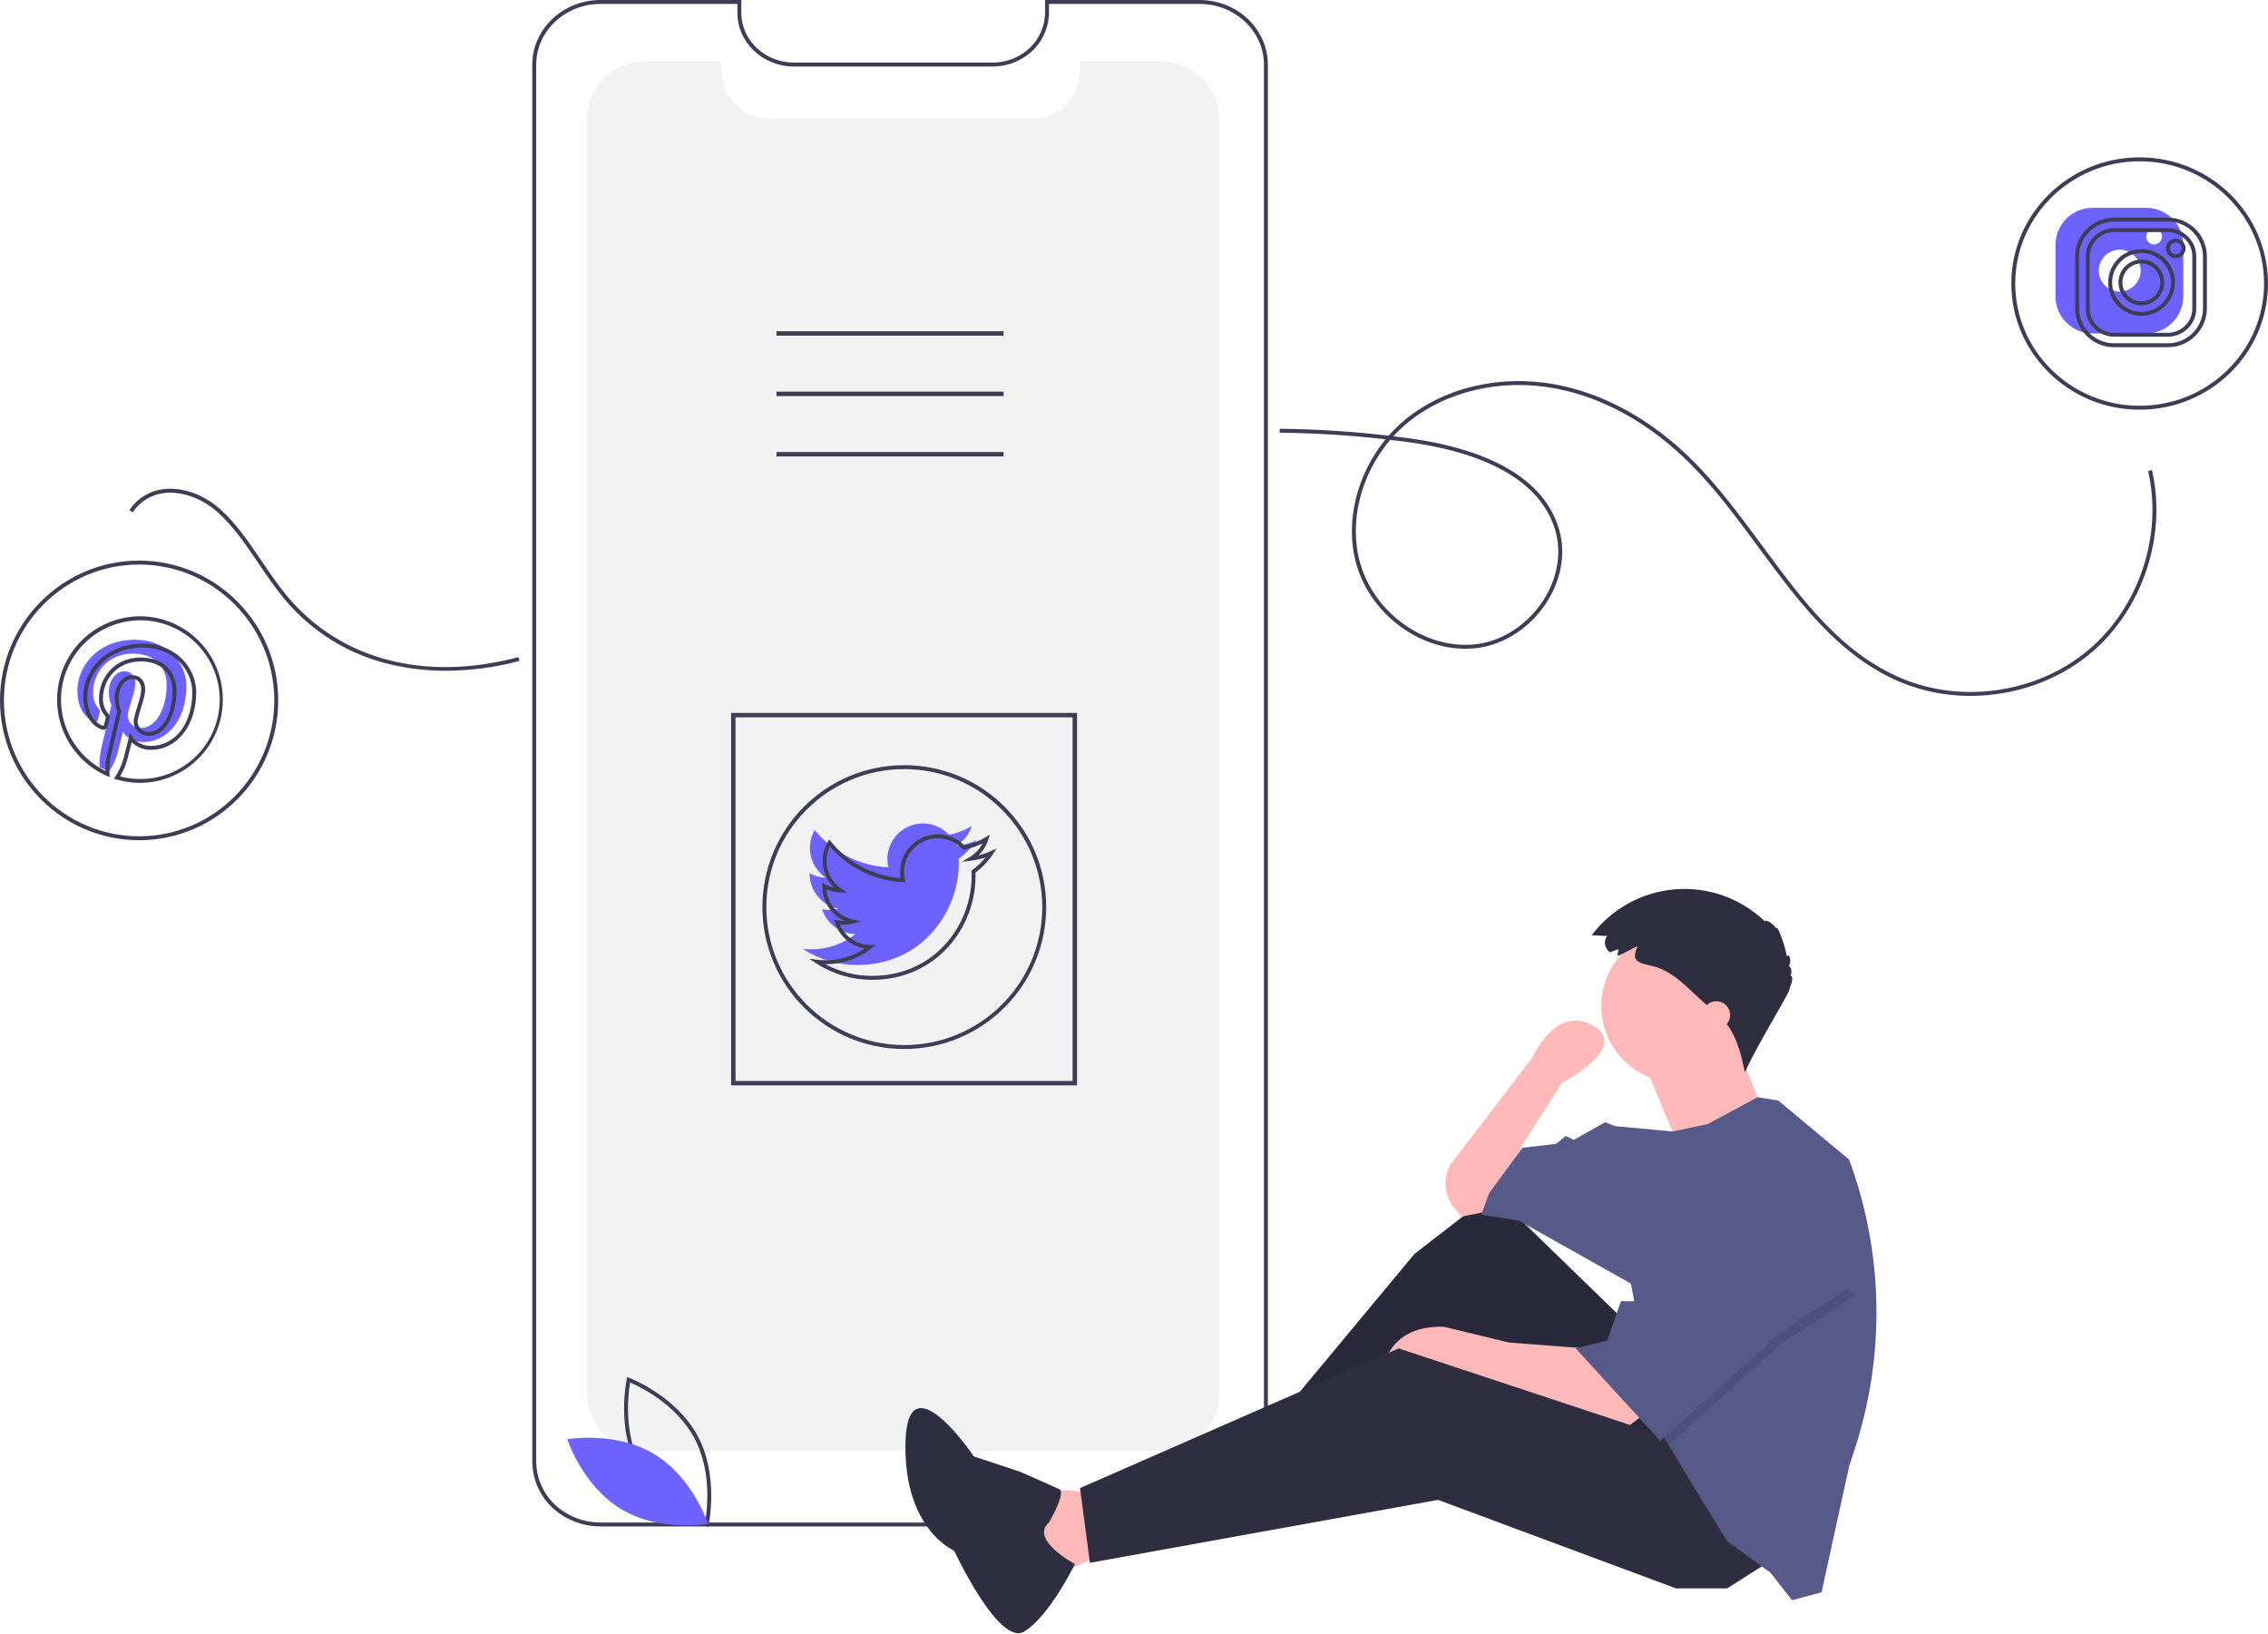
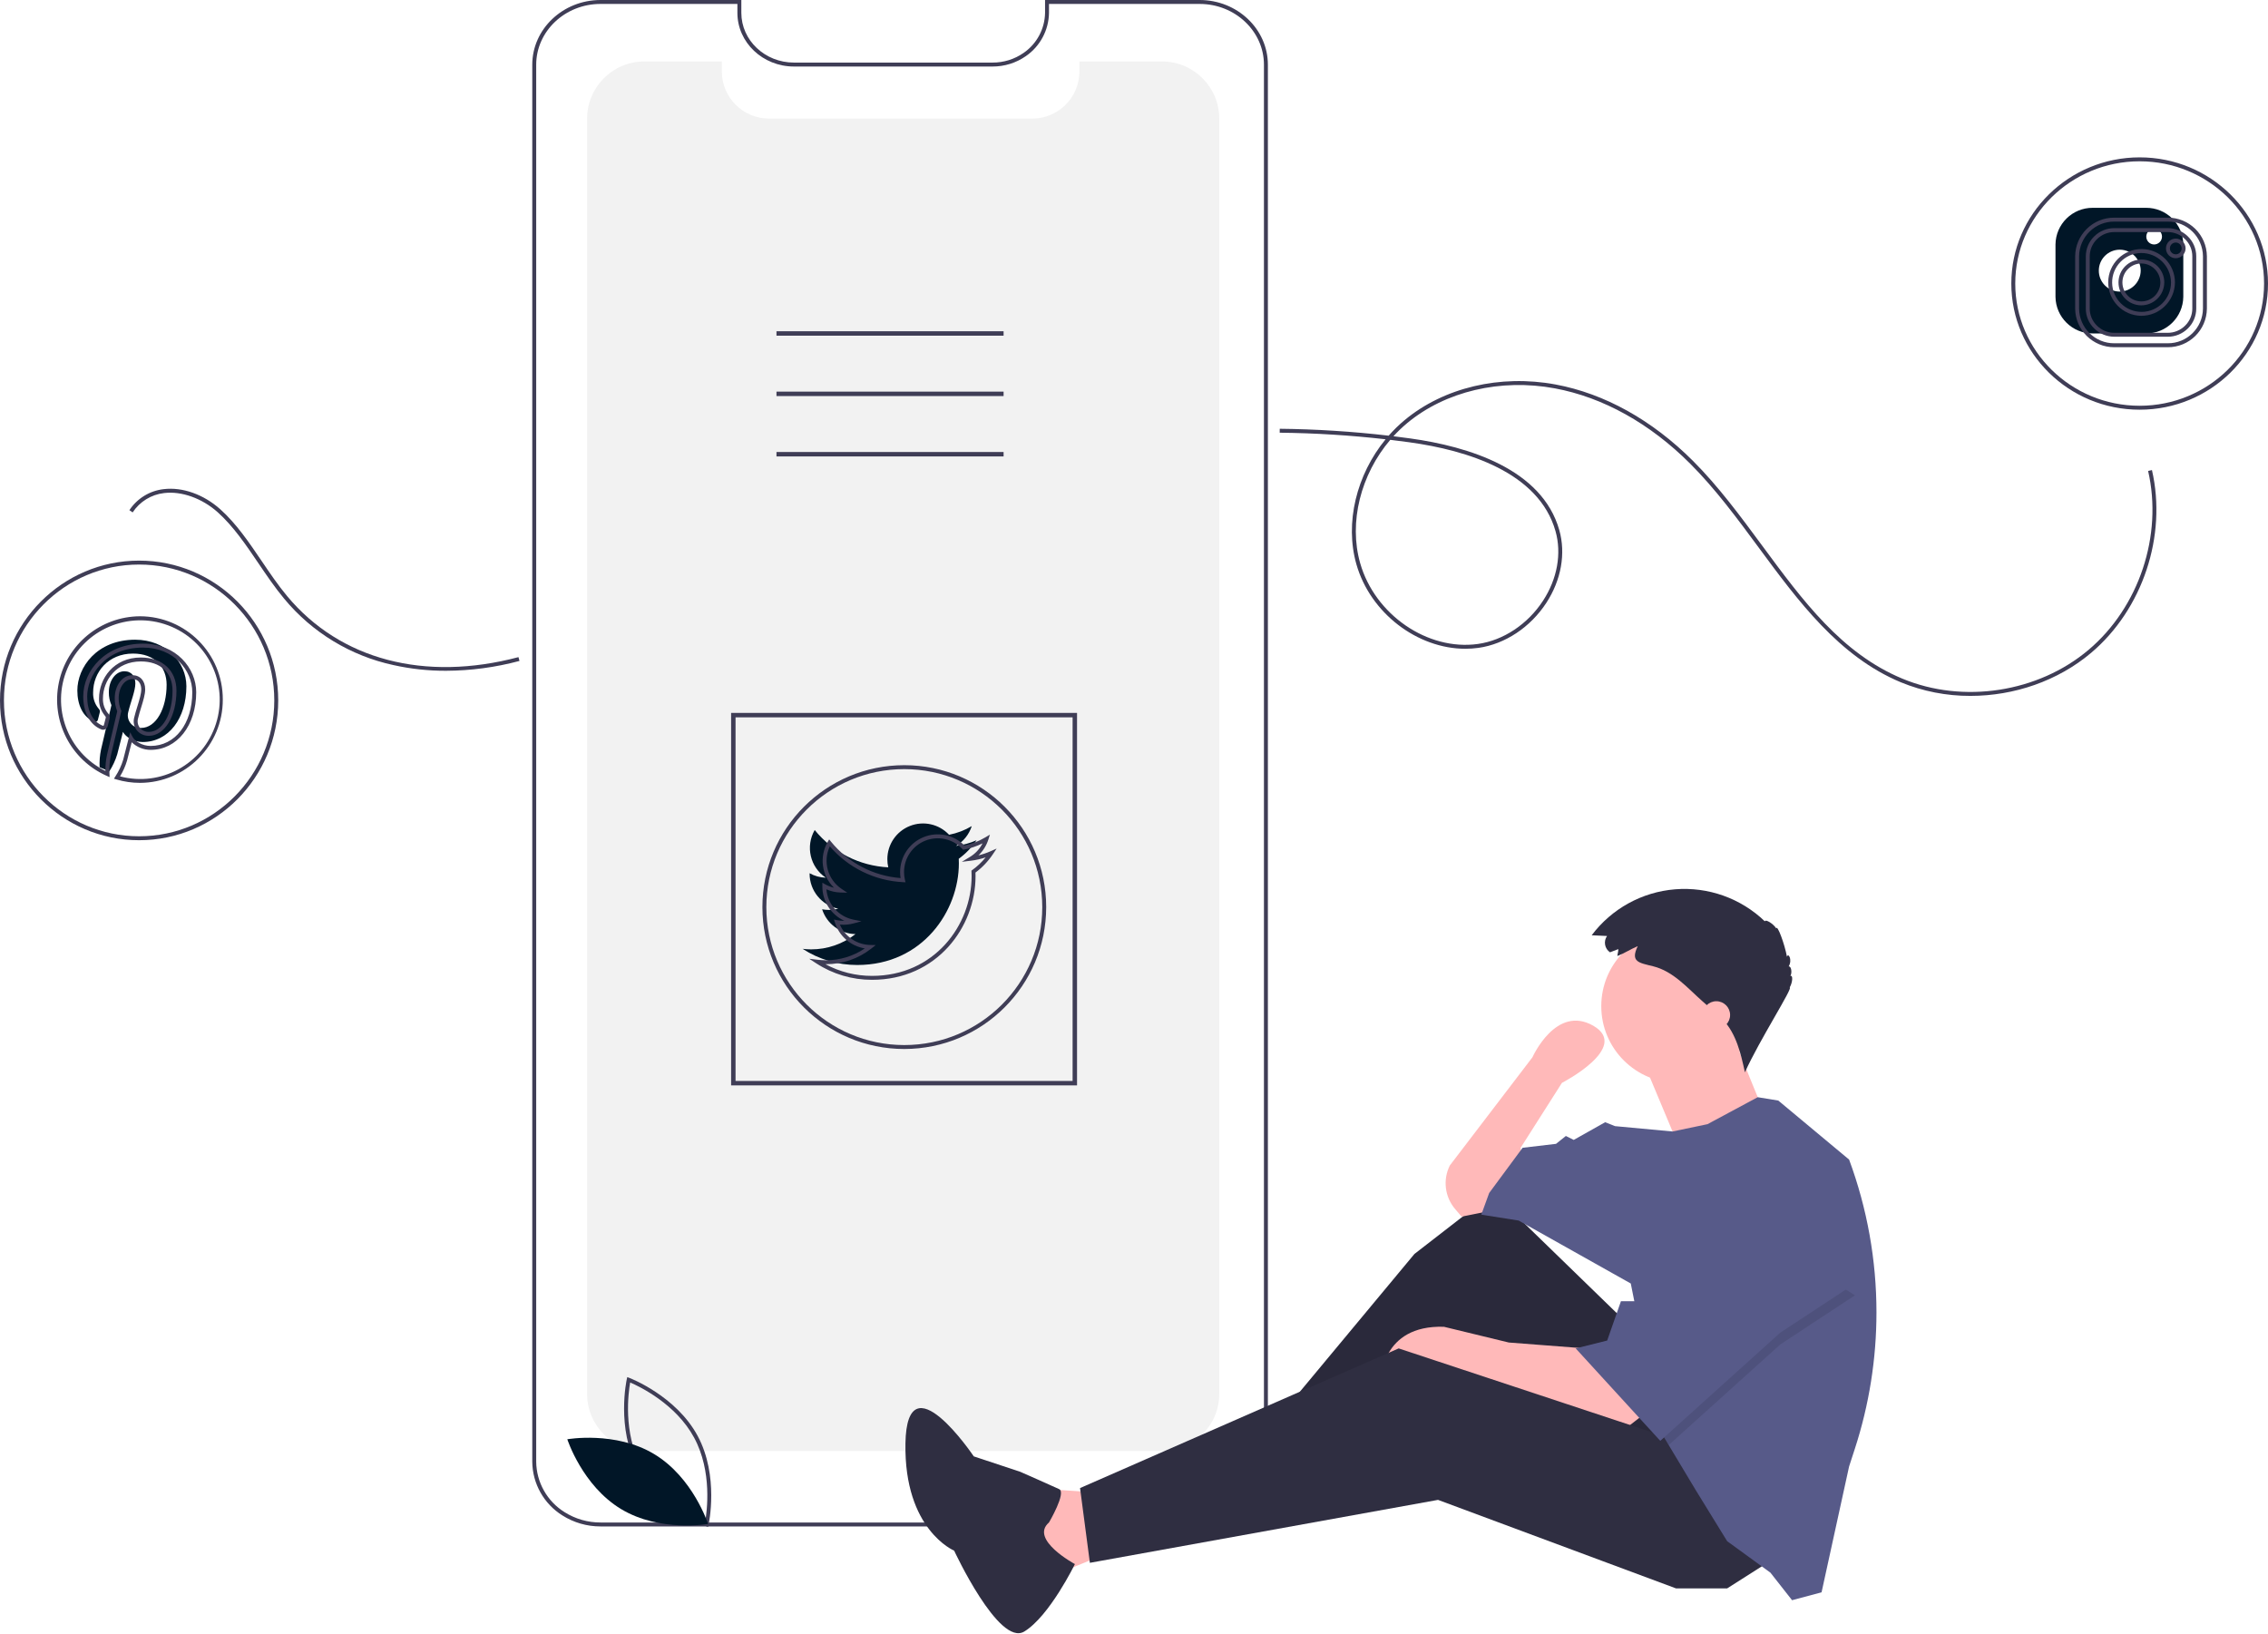
<svg xmlns="http://www.w3.org/2000/svg" id="b982bec5-b5e3-4679-8fe1-e58d73638aca" data-name="Layer 1" width="1153.088" height="830.283" viewBox="0 0 1153.088 830.283">
-   <path d="M118.22,383.749c0,16.22-8.98,28.33-22.2,28.33-4.45,0-8.62-2.42-10.05-5.15,0,0-2.39,9.52-2.9,11.37a34.173,34.173,0,0,1-4.06,8.73c-.79-.4-2.88-1.28-4.91-2.11a35.637,35.637,0,0,1,.73-9.04c.78-3.36,5.28-22.54,5.28-22.54a15.81,15.81,0,0,1-1.32-6.53c0-6.12,3.53-10.7,7.93-10.7,3.75,0,5.55,2.82,5.55,6.2,0,3.78-2.41,9.43-3.64,14.67a6.387,6.387,0,0,0,6.51,7.95c7.78,0,13.03-10.05,13.03-21.97,0-9.07-6.07-15.84-17.11-15.84-12.47,0-20.26,9.36-20.26,19.8a11.949,11.949,0,0,0,2.72,8.1,2.049,2.049,0,0,1,.59,2.31c-.2.76-.64,2.58-.85,3.32a1.414,1.414,0,0,1-2.05,1.04c-5.75-2.37-8.43-8.68-8.43-15.8,0-11.74,9.86-25.82,29.4-25.82C107.88,360.069,118.22,371.489,118.22,383.749Z" transform="translate(-23.45581 -34.85863)" fill="#6c63ff" />
-   <path d="M1114.53,140.509h-27.08a18.853,18.853,0,0,0-18.95,18.63v26.61a18.845,18.845,0,0,0,18.95,18.62h27.08a18.845,18.845,0,0,0,18.95-18.62v-26.61A18.853,18.853,0,0,0,1114.53,140.509Zm-13.54,42.58a10.647,10.647,0,1,1,10.83-10.65A10.756,10.756,0,0,1,1100.99,183.089Zm17.6-23.95a3.991,3.991,0,1,1,4.06-3.99A4.016,4.016,0,0,1,1118.59,159.139Z" transform="translate(-23.45581 -34.85863)" fill="#6c63ff" />
+   <path d="M118.22,383.749c0,16.22-8.98,28.33-22.2,28.33-4.45,0-8.62-2.42-10.05-5.15,0,0-2.39,9.52-2.9,11.37a34.173,34.173,0,0,1-4.06,8.73c-.79-.4-2.88-1.28-4.91-2.11a35.637,35.637,0,0,1,.73-9.04c.78-3.36,5.28-22.54,5.28-22.54a15.81,15.81,0,0,1-1.32-6.53c0-6.12,3.53-10.7,7.93-10.7,3.75,0,5.55,2.82,5.55,6.2,0,3.78-2.41,9.43-3.64,14.67a6.387,6.387,0,0,0,6.51,7.95c7.78,0,13.03-10.05,13.03-21.97,0-9.07-6.07-15.84-17.11-15.84-12.47,0-20.26,9.36-20.26,19.8a11.949,11.949,0,0,0,2.72,8.1,2.049,2.049,0,0,1,.59,2.31c-.2.76-.64,2.58-.85,3.32a1.414,1.414,0,0,1-2.05,1.04c-5.75-2.37-8.43-8.68-8.43-15.8,0-11.74,9.86-25.82,29.4-25.82C107.88,360.069,118.22,371.489,118.22,383.749Z" transform="translate(-23.45581 -34.85863)" fill="#011627" />
+   <path d="M1114.53,140.509h-27.08a18.853,18.853,0,0,0-18.95,18.63v26.61a18.845,18.845,0,0,0,18.95,18.62h27.08a18.845,18.845,0,0,0,18.95-18.62v-26.61A18.853,18.853,0,0,0,1114.53,140.509Zm-13.54,42.58a10.647,10.647,0,1,1,10.83-10.65A10.756,10.756,0,0,1,1100.99,183.089Zm17.6-23.95a3.991,3.991,0,1,1,4.06-3.99A4.016,4.016,0,0,1,1118.59,159.139Z" transform="translate(-23.45581 -34.85863)" fill="#011627" />
  <path d="M633.355,810.859H328.784a36.056,36.056,0,0,1-19.378-5.58,32.542,32.542,0,0,1-15.336-27.313V67.775c0-18.15,15.573-32.916,34.715-32.916H400.363v6.533c0,13.942,12.002,25.285,26.754,25.285H528.024A27.487,27.487,0,0,0,543.908,61.73a25.178,25.178,0,0,0,10.871-20.338V34.859h78.576c19.142,0,34.715,14.766,34.715,32.916V777.965A32.153,32.153,0,0,1,655.846,803.011,35.775,35.775,0,0,1,633.355,810.859Zm-304.57-774c-18.039,0-32.715,13.869-32.715,30.916V777.965a30.549,30.549,0,0,0,14.413,25.628,34.052,34.052,0,0,0,18.302,5.266H633.355a33.767,33.767,0,0,0,21.233-7.402,30.165,30.165,0,0,0,11.481-23.491V67.775c0-17.047-14.676-30.916-32.715-30.916H556.779v4.533a27.178,27.178,0,0,1-11.731,21.982A29.466,29.466,0,0,1,528.024,68.676H427.117c-15.855,0-28.754-12.24-28.754-27.285V36.859Z" transform="translate(-23.45581 -34.85863)" fill="#3f3d56" />
  <path d="M643.353,95.229V743.429a29.139,29.139,0,0,1-29.13,29.11h-263.15a29.079,29.079,0,0,1-29.13-29.11V95.229a29.127,29.127,0,0,1,29.13-29.13h39.38v5.05a23.987,23.987,0,0,0,23.98,23.99h133.84a23.789,23.789,0,0,0,14.22-4.68,22.284,22.284,0,0,0,2.36-1.98,23.917,23.917,0,0,0,7.4-17.33v-5.05h41.97A29.121,29.121,0,0,1,643.353,95.229Z" transform="translate(-23.45581 -34.85863)" fill="#f2f2f2" />
  <path d="M571.041,586.645H395.164V397.283H571.041Zm-173.622-2.255h171.367V399.538h-171.367Z" transform="translate(-23.45581 -34.85863)" fill="#3f3d56" />
  <rect x="394.774" y="168.398" width="115.467" height="2.255" fill="#3f3d56" />
  <rect x="394.774" y="199.092" width="115.467" height="2.255" fill="#3f3d56" />
  <rect x="394.774" y="229.785" width="115.467" height="2.255" fill="#3f3d56" />
  <path d="M383.448,811.126l-1.073-.402c-.236-.089-23.708-9.082-34.704-29.474-10.996-20.393-5.612-44.945-5.556-45.19l.253-1.118,1.073.402c.236.089,23.708,9.082,34.704,29.474,10.996,20.393,5.612,44.945,5.556,45.19Zm-34.017-30.825c9.296,17.241,27.845,26.079,32.545,28.097.894-5.037,3.696-25.406-5.592-42.631-9.287-17.223-27.843-26.074-32.545-28.097C342.945,742.71,340.144,763.077,349.432,780.3Z" transform="translate(-23.45581 -34.85863)" fill="#3f3d56" />
-   <path d="M356.074,774.096c19.761,11.889,27.371,35.503,27.371,35.503s-24.428,4.339-44.188-7.55-27.371-35.503-27.371-35.503S336.314,762.208,356.074,774.096Z" transform="translate(-23.45581 -34.85863)" fill="#6c63ff" />
+   <path d="M356.074,774.096c19.761,11.889,27.371,35.503,27.371,35.503s-24.428,4.339-44.188-7.55-27.371-35.503-27.371-35.503S336.314,762.208,356.074,774.096Z" transform="translate(-23.45581 -34.85863)" fill="#011627" />
  <polygon points="554.114 758.5 524.114 756.5 534.114 801.5 568.114 787.5 554.114 758.5" fill="#ffb9b9" />
  <polygon points="829.114 674.5 759.114 606.5 719.114 637.5 640.114 732.5 649.114 746.5 745.114 681.5 810.114 766.5 872.114 735.5 829.114 674.5" fill="#2f2e41" />
  <polygon points="829.114 674.5 759.114 606.5 719.114 637.5 640.114 732.5 649.114 746.5 745.114 681.5 810.114 766.5 872.114 735.5 829.114 674.5" opacity="0.1" />
  <path d="M858.57,754.359l-9,7-73-25-17-7-34,7s0-28,32-27l33,8,39,3Z" transform="translate(-23.45581 -34.85863)" fill="#ffb9b9" />
  <polygon points="900.114 793.5 878.114 807.5 852.114 807.5 731.114 762.5 554.114 794.5 549.114 756.5 711.114 685.5 853.114 732.5 900.114 793.5" fill="#2f2e41" />
  <path d="M781.57,650.359l-15,3-3.269-3.814a20.206,20.206,0,0,1-2.731-22.186h0l42-55s12-27,31-16-16,29-16,29l-21,33,2,17Z" transform="translate(-23.45581 -34.85863)" fill="#ffb9b9" />
  <circle cx="853.114" cy="511.5" r="39" fill="#ffb9b9" />
  <path d="M859.07,574.859l18,43,43-18s-14-34-14-35S859.07,574.859,859.07,574.859Z" transform="translate(-23.45581 -34.85863)" fill="#ffb9b9" />
  <path d="M977.48,702.069a224.08,224.08,0,0,1-10.99,69.31l-2.92,8.98-14,64-15,4-11-14-22-16-16-26-13.72-22.86-4.28-7.14-15-75-57-32-19-3,4-11,17-23,17-2,5-4,4,2,16-9,5,2,29.24,2.72,17.76-3.72,25.54-13.71,10.46,1.71,36,30A223.883,223.883,0,0,1,977.48,702.069Z" transform="translate(-23.45581 -34.85863)" fill="#575a89" />
  <path d="M556.778,808.843s8.957-15.18,5.174-16.952-19.849-8.837-19.849-8.837l-23.561-7.808s-33.997-50.527-34.743-6.588,24.754,54.501,24.754,54.501,22.743,48.945,35.626,41.14,25.774-34.299,25.774-34.299S546.721,817.51,556.778,808.843Z" transform="translate(-23.45581 -34.85863)" fill="#2f2e41" />
  <polygon points="943.114 658.5 905.114 683.5 848.394 734.64 844.114 727.5 832.114 667.5 835.114 667.5 866.114 610.5 943.114 658.5" opacity="0.1" />
  <polygon points="866.114 604.5 835.114 661.5 824.114 661.5 817.114 681.5 801.114 685.5 844.114 732.5 905.114 677.5 943.114 652.5 866.114 604.5" fill="#575a89" />
  <path d="M846.236,517.36,842.01,518.986a5.899,5.899,0,0,1-1.508-8.292l-7.809-.365a58.965,58.965,0,0,1,88.027-7.095c.356-1.224,4.231,1.158,5.813,3.573.532-1.992,4.165,7.639,5.451,14.447.595-2.267,2.883,1.393.879,4.904,1.27-.186,1.844,3.064.86,4.874,1.389-.653,1.155,3.226-.351,5.818,1.983-.176-15.636,27.167-22.769,43.147-2.071-9.517-4.4-19.538-11.079-26.628-1.135-1.205-2.378-2.303-3.62-3.398l-6.713-5.926c-7.806-6.89-14.907-15.394-25.306-17.97-7.146-1.77-11.665-2.169-7.77-10.222-3.519,1.468-6.804,3.652-10.355,5.016C845.808,519.745,846.305,518.486,846.236,517.36Z" transform="translate(-23.45581 -34.85863)" fill="#2f2e41" />
  <circle cx="872.614" cy="516" r="7" fill="#ffb9b9" />
-   <path d="M510.902,471.426c.038.769.058,1.557.058,2.346,0,23.996-18.266,51.664-51.664,51.664a50.68,50.68,0,0,1-27.764-8.21,35.792,35.792,0,0,0,4.326.269,36.384,36.384,0,0,0,22.535-7.768,18.19,18.19,0,0,1-16.959-12.613,18.28,18.28,0,0,0,3.423.327,17.829,17.829,0,0,0,4.768-.635,18.157,18.157,0,0,1-14.555-17.804v-.212a17.805,17.805,0,0,0,8.249,2.269,18.204,18.204,0,0,1-5.653-24.246,51.427,51.427,0,0,0,37.397,18.977,18.457,18.457,0,0,1-.461-4.153,18.133,18.133,0,0,1,31.379-12.402,36.263,36.263,0,0,0,11.536-4.403,18.325,18.325,0,0,1-7.979,10.056,36.88,36.88,0,0,0,10.402-2.865A36.862,36.862,0,0,1,510.902,471.426Z" transform="translate(-23.45581 -34.85863)" fill="#6c63ff" />
+   <path d="M510.902,471.426c.038.769.058,1.557.058,2.346,0,23.996-18.266,51.664-51.664,51.664a50.68,50.68,0,0,1-27.764-8.21,35.792,35.792,0,0,0,4.326.269,36.384,36.384,0,0,0,22.535-7.768,18.19,18.19,0,0,1-16.959-12.613,18.28,18.28,0,0,0,3.423.327,17.829,17.829,0,0,0,4.768-.635,18.157,18.157,0,0,1-14.555-17.804v-.212a17.805,17.805,0,0,0,8.249,2.269,18.204,18.204,0,0,1-5.653-24.246,51.427,51.427,0,0,0,37.397,18.977,18.457,18.457,0,0,1-.461-4.153,18.133,18.133,0,0,1,31.379-12.402,36.263,36.263,0,0,0,11.536-4.403,18.325,18.325,0,0,1-7.979,10.056,36.88,36.88,0,0,0,10.402-2.865A36.862,36.862,0,0,1,510.902,471.426Z" transform="translate(-23.45581 -34.85863)" fill="#011627" />
  <path d="M483.22,568.142a72.142,72.142,0,1,1,72.141-72.142A72.223,72.223,0,0,1,483.22,568.142Zm0-142.283a70.142,70.142,0,1,0,70.141,70.142A70.221,70.221,0,0,0,483.22,425.859ZM466.779,532.974a51.742,51.742,0,0,1-28.312-8.369l-3.587-2.335,4.25.504a35.843,35.843,0,0,0,4.21.256A35.136,35.136,0,0,0,463.146,517.01a19.141,19.141,0,0,1-15.175-13.061l-.519-1.624,1.67.34a16.435,16.435,0,0,0,3.633.312A19.225,19.225,0,0,1,441.553,485.545v-1.933l1.489.836a16.761,16.761,0,0,0,4.416,1.709,19.171,19.171,0,0,1-3.166-23.317l.727-1.253.914,1.124a50.579,50.579,0,0,0,35.389,18.532,19.502,19.502,0,0,1-.236-3.062,19.134,19.134,0,0,1,32.723-13.492,35.021,35.021,0,0,0,10.674-4.175l2.262-1.342-.799,2.506a19.049,19.049,0,0,1-5.033,8.021,35.7,35.7,0,0,0,6.111-2.063l3.144-1.391L528.261,469.106a37.767,37.767,0,0,1-8.86,9.341c.023.611.034,1.232.034,1.853C519.435,506.192,499.74,532.974,466.779,532.974Zm-23.685-7.945a49.827,49.827,0,0,0,23.685,5.945c31.709,0,50.656-25.766,50.656-50.675,0-.771-.018-1.541-.055-2.293l-.026-.541.438-.317a35.852,35.852,0,0,0,6.793-6.422,37.953,37.953,0,0,1-7.453,1.685l-4.673.573,4.037-2.423a17.231,17.231,0,0,0,6.51-6.967,36.86,36.86,0,0,1-9.345,3.166l-.543.105-.378-.403a17.134,17.134,0,0,0-29.654,11.72,16.83,16.83,0,0,0,.441,3.908l.311,1.298-1.333-.066a52.561,52.561,0,0,1-37.157-18.193,17.175,17.175,0,0,0,6.005,21.628l2.865,1.917-3.446-.086a18.84,18.84,0,0,1-7.16-1.618,17.199,17.199,0,0,0,13.696,15.396l4.155.835-4.089,1.11a19.182,19.182,0,0,1-6.92.577,17.154,17.154,0,0,0,15.446,10.367l2.805.054-2.207,1.732a37.136,37.136,0,0,1-23.157,7.989C443.259,525.03,443.177,525.03,443.094,525.029Z" transform="translate(-23.45581 -34.85863)" fill="#3f3d56" />
  <path d="M1111.989,190.084a11.644,11.644,0,1,1,11.83-11.643A11.75,11.75,0,0,1,1111.989,190.084Zm0-21.286a9.645,9.645,0,1,0,9.83,9.643A9.749,9.749,0,0,0,1111.989,168.798Z" transform="translate(-23.45581 -34.85863)" fill="#3f3d56" />
  <path d="M1125.526,206.048h-27.074a14.617,14.617,0,0,1-10.259-4.192,14.032,14.032,0,0,1-4.278-10.112V165.137a14.141,14.141,0,0,1,4.273-10.106,14.493,14.493,0,0,1,10.264-4.197h27.074a14.612,14.612,0,0,1,10.259,4.193,14.028,14.028,0,0,1,4.278,10.111v26.607a14.143,14.143,0,0,1-4.273,10.107A14.494,14.494,0,0,1,1125.526,206.048Zm-27.074-53.214a12.505,12.505,0,0,0-8.857,3.619,12.156,12.156,0,0,0-3.68,8.685v26.607a12.05,12.05,0,0,0,3.675,8.681,12.628,12.628,0,0,0,8.862,3.623h27.074a12.51,12.51,0,0,0,8.857-3.619,12.158,12.158,0,0,0,3.68-8.685V165.137a12.043,12.043,0,0,0-3.675-8.68,12.626,12.626,0,0,0-8.862-3.624Zm13.537,42.572a16.967,16.967,0,1,1,17.245-16.964A17.126,17.126,0,0,1,1111.989,195.405Zm0-31.929a14.967,14.967,0,1,0,15.245,14.964A15.124,15.124,0,0,0,1111.989,163.477Zm17.599,2.661a4.991,4.991,0,1,1,5.061-4.991A5.033,5.033,0,0,1,1129.587,166.137Zm0-7.982a2.992,2.992,0,1,0,3.061,2.991A3.03,3.03,0,0,0,1129.587,158.155Z" transform="translate(-23.45581 -34.85863)" fill="#3f3d56" />
  <path d="M1111.293,243.141c-35.979,0-65.25-28.773-65.25-64.141s29.271-64.142,65.25-64.142c35.98,0,65.251,28.774,65.251,64.142S1147.273,243.141,1111.293,243.141Zm0-126.283c-34.876,0-63.25,27.876-63.25,62.142,0,34.265,28.374,62.141,63.25,62.141,34.877,0,63.251-27.876,63.251-62.141C1174.544,144.735,1146.17,116.859,1111.293,116.859Zm14.232,94.511h-27.074a19.813,19.813,0,0,1-19.952-19.625V165.137a19.813,19.813,0,0,1,19.952-19.625h27.074a19.813,19.813,0,0,1,19.952,19.625v26.607A19.813,19.813,0,0,1,1125.526,211.369Zm-27.074-63.857a17.811,17.811,0,0,0-17.952,17.625v26.607a17.811,17.811,0,0,0,17.952,17.625h27.074a17.811,17.811,0,0,0,17.952-17.625V165.137a17.811,17.811,0,0,0-17.952-17.625Z" transform="translate(-23.45581 -34.85863)" fill="#3f3d56" />
  <path d="M94.181,462c-38.998,0-70.726-31.882-70.726-71.071s31.728-71.071,70.726-71.071S164.907,351.741,164.907,390.929,133.179,462,94.181,462Zm0-140.142c-37.896,0-68.726,30.985-68.726,69.071s30.83,69.071,68.726,69.071,68.726-30.985,68.726-69.071S132.077,321.859,94.181,321.859Zm.417,110.991a42.189,42.189,0,0,1-11.943-1.739l-1.265-.373.7-1.117a32.891,32.891,0,0,0,4.014-8.588c.507-1.819,2.873-11.255,2.896-11.35l.638-2.544,1.218,2.323c1.189,2.268,4.94,4.613,9.159,4.613,12.483,0,21.201-11.237,21.201-27.328,0-11.147-9.366-22.677-25.039-22.677-19.589,0-28.4,14.513-28.4,24.818,0,7.412,2.846,12.833,7.809,14.872a.614.614,0,0,0,.463.046.625.625,0,0,0,.246-.408c.11-.402.284-1.102.454-1.782.15-.603.297-1.19.392-1.544.179-.672.19-.712-.39-1.409a12.972,12.972,0,0,1-2.949-8.741c0-10.084,7.449-20.802,21.255-20.802,11.004,0,18.115,6.608,18.115,16.834,0,13.1-6.035,22.979-14.038,22.979a7.762,7.762,0,0,1-6.156-2.853,7.297,7.297,0,0,1-1.318-6.329c.456-1.943,1.067-3.928,1.658-5.848,1.003-3.261,1.952-6.341,1.952-8.596,0-1.22-.328-5.201-4.546-5.201-3.888,0-6.933,4.262-6.933,9.704a15.062,15.062,0,0,0,1.217,6.087l.16.322-.081.352s-4.499,19.175-5.289,22.533a35.204,35.204,0,0,0-.69,9.219l.061,1.6-1.465-.647A42.374,42.374,0,0,1,94.617,348.156a42.216,42.216,0,0,1,42.116,42.357A42.284,42.284,0,0,1,94.599,432.85Zm-10.119-3.307a40.335,40.335,0,1,0-7.409-2.767,34.815,34.815,0,0,1,.78-8.128c.729-3.098,4.612-19.651,5.211-22.203a17.424,17.424,0,0,1-1.271-6.635c0-6.563,3.924-11.704,8.933-11.704,3.977,0,6.546,2.827,6.546,7.201,0,2.555-.991,5.775-2.041,9.184-.581,1.887-1.182,3.839-1.622,5.716a5.335,5.335,0,0,0,.938,4.629,5.774,5.774,0,0,0,4.589,2.096c6.863,0,12.038-9.019,12.038-20.979,0-9.15-6.175-14.834-16.115-14.834-12.506,0-19.255,9.687-19.255,18.802a11.061,11.061,0,0,0,2.482,7.457,2.976,2.976,0,0,1,.79,3.209c-.093.348-.236.923-.384,1.513-.174.698-.353,1.415-.463,1.816a2.403,2.403,0,0,1-3.403,1.693c-5.664-2.327-9.047-8.578-9.047-16.721,0-13.183,11.371-26.818,30.4-26.818,16.925,0,27.039,12.547,27.039,24.677,0,16.994-9.757,29.328-23.201,29.328a13.903,13.903,0,0,1-9.589-3.861c-.733,2.911-2.026,8.027-2.394,9.349A32.948,32.948,0,0,1,84.48,429.543Z" transform="translate(-23.45581 -34.85863)" fill="#3f3d56" />
  <path d="M1025.269,388.633a92.172,92.172,0,0,1-35.437-6.937c-31.354-13.07-52.117-41.214-72.196-68.432-10.841-14.694-22.05-29.888-34.855-42.681-20.518-20.5-44.321-33.744-68.837-38.3-27.552-5.122-55.628,1.502-75.102,17.712a70.484,70.484,0,0,0-6.944,6.639q4.263.518,8.503,1.105c29.733,4.121,67.025,15.549,75.823,46.597,3.378,11.917.974,25.408-6.594,37.011-8.109,12.433-21.016,20.982-34.522,22.869a47.996,47.996,0,0,1-6.643.459c-24.326.001-48.293-18.081-55.39-42.936-6.01-21.049.054-45.577,14.841-63.56a524.844,524.844,0,0,0-53.839-3.346l.021-2a526.674,526.674,0,0,1,55.375,3.512,72.511,72.511,0,0,1,8.089-7.887c19.926-16.587,48.616-23.368,76.746-18.142,24.915,4.63,49.081,18.065,69.886,38.852,12.911,12.899,24.165,28.155,35.05,42.908,20.835,28.241,40.514,54.916,71.356,67.773,31.001,12.923,69.066,7.044,94.723-14.627,25.659-21.67,37.822-58.217,30.268-90.941l1.949-.45c7.719,33.436-4.71,70.778-30.926,92.92C1069.672,381.062,1047.431,388.632,1025.269,388.633ZM730.291,258.456c-14.988,17.566-21.236,41.913-15.291,62.734,7.479,26.196,34.322,44.607,59.831,41.046,12.943-1.808,25.326-10.025,33.124-21.981,7.252-11.119,9.565-24.012,6.346-35.374-8.504-30.008-45.03-41.122-74.175-45.16Q735.225,259.042,730.291,258.456Z" transform="translate(-23.45581 -34.85863)" fill="#3f3d56" />
  <path d="M250.222,375.863a121.197,121.197,0,0,1-26.694-2.883,99.228,99.228,0,0,1-55.582-33.743c-4.691-5.618-8.963-11.924-13.095-18.024-6.272-9.258-12.757-18.833-20.724-25.957-7.927-7.088-18.364-10.817-27.23-9.741a22.171,22.171,0,0,0-16.001,9.837l-1.652-1.127A24.116,24.116,0,0,1,106.655,283.529c9.561-1.163,20.335,2.661,28.806,10.235,8.151,7.289,14.707,16.967,21.047,26.326,4.104,6.059,8.348,12.323,12.974,17.863,26.98,32.308,69.835,43.597,117.58,30.975l.511,1.934A146.555,146.555,0,0,1,250.222,375.863Z" transform="translate(-23.45581 -34.85863)" fill="#3f3d56" />
</svg>
